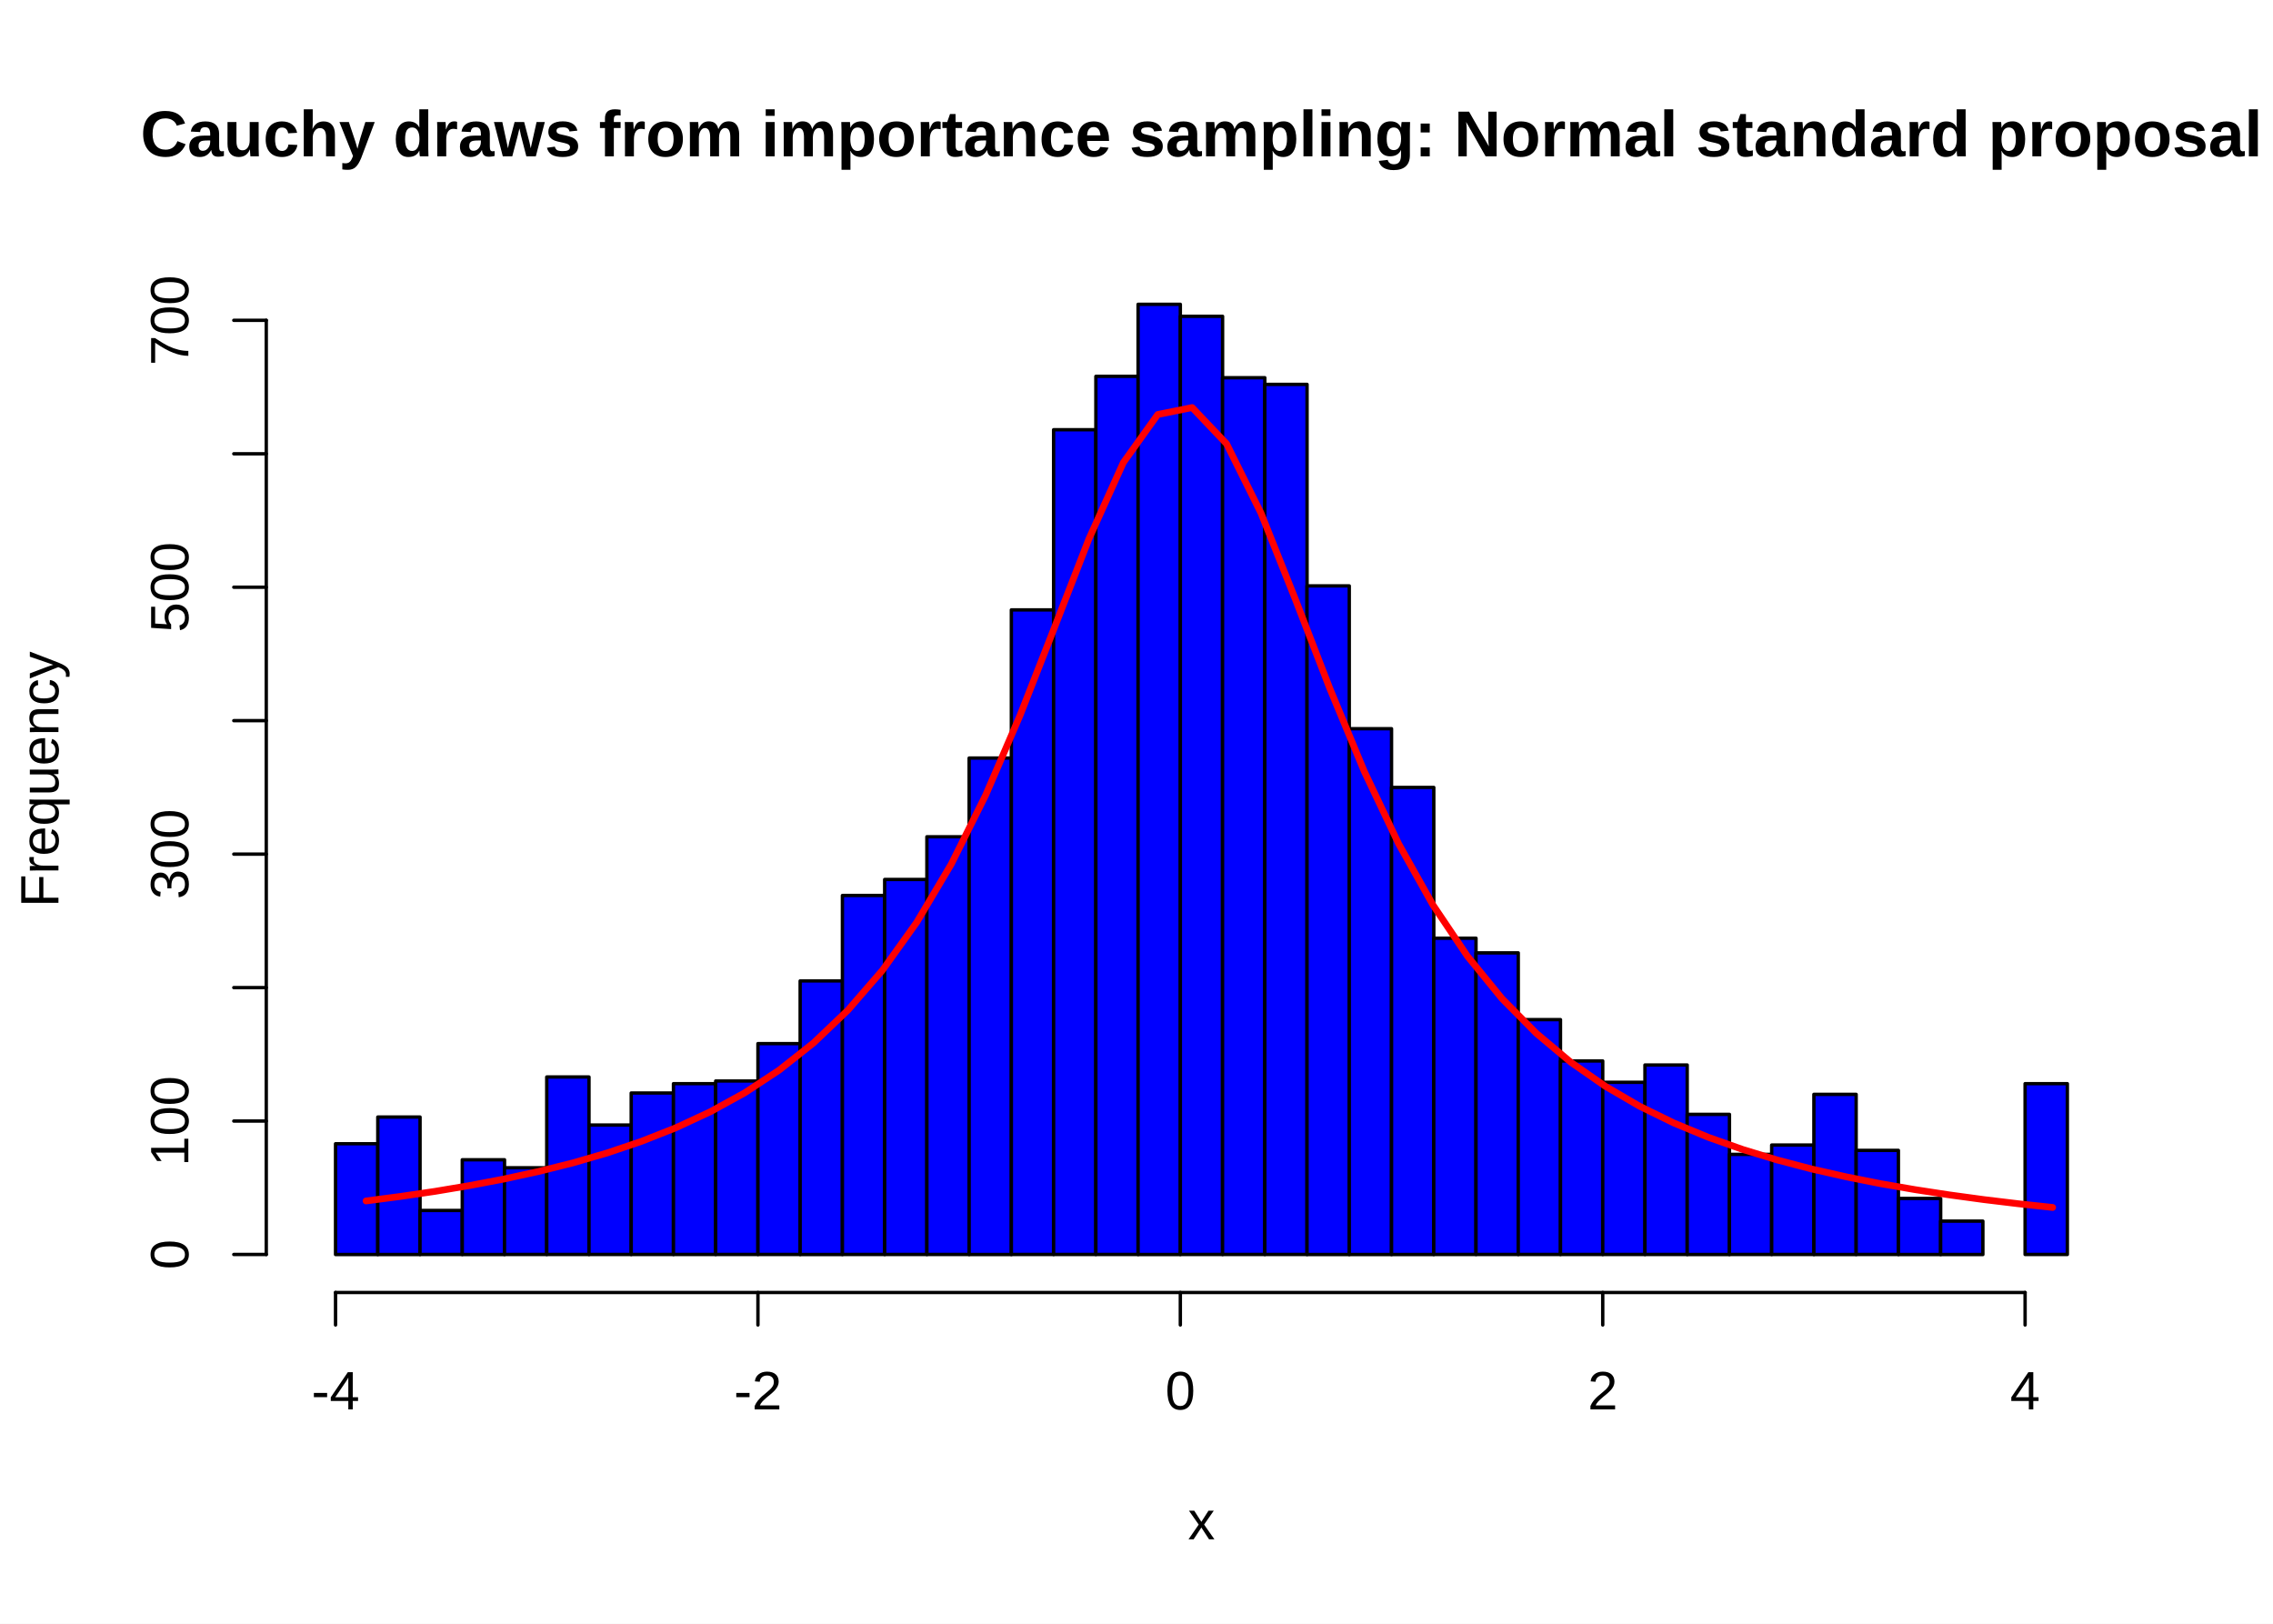
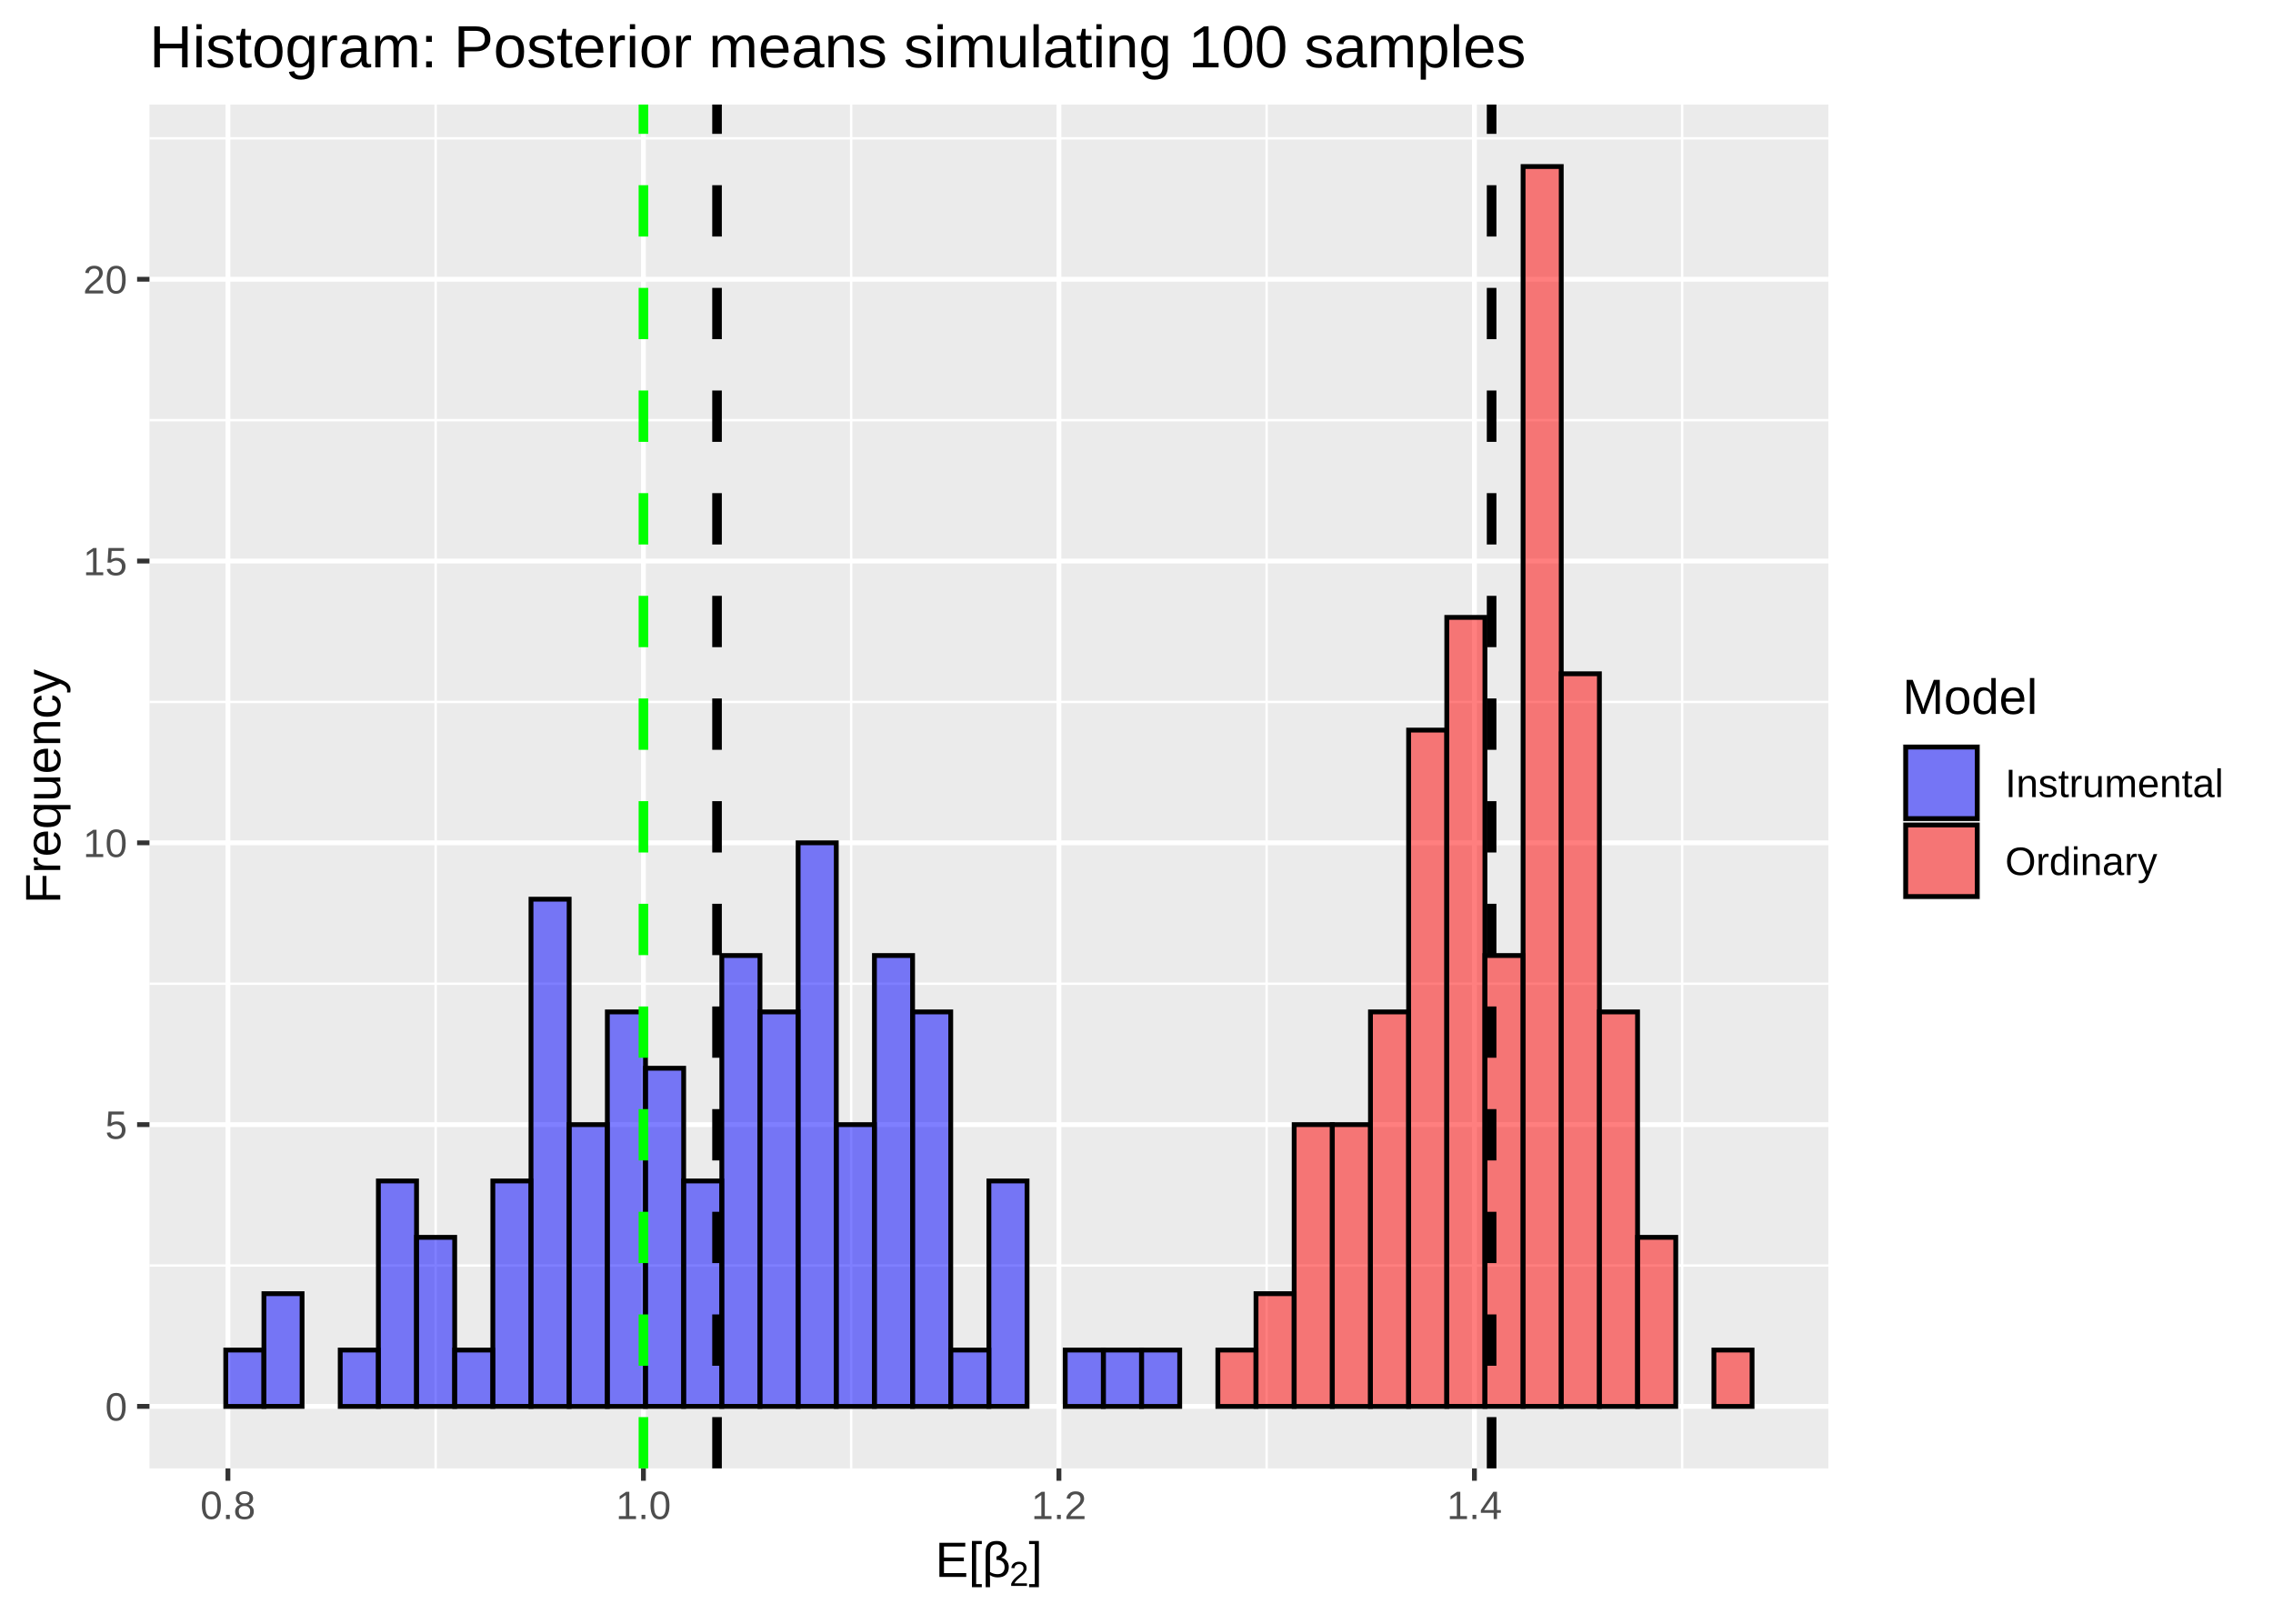
<svg xmlns="http://www.w3.org/2000/svg" class="svglite" width="504.00pt" height="360.00pt" viewBox="0 0 504.00 360.00">
  <defs>
    <style type="text/css">
    .svglite line, .svglite polyline, .svglite polygon, .svglite path, .svglite rect, .svglite circle {
      fill: none;
      stroke: #000000;
      stroke-linecap: round;
      stroke-linejoin: round;
      stroke-miterlimit: 10.00;
    }
    .svglite text {
      white-space: pre;
    }
  </style>
  </defs>
  <rect width="100%" height="100%" style="stroke: none; fill: #FFFFFF;" />
  <defs>
    <clipPath id="cpMC4wMHw1MDQuMDB8MC4wMHwzNjAuMDA=">
      <rect x="0.00" y="0.00" width="504.00" height="360.00" />
    </clipPath>
  </defs>
  <g clip-path="url(#cpMC4wMHw1MDQuMDB8MC4wMHwzNjAuMDA=)">
-     <text x="266.40" y="34.67" text-anchor="middle" style="font-size: 14.40px; font-weight: bold; font-family: &quot;Arial&quot;;" textLength="470.25px" lengthAdjust="spacingAndGlyphs">Cauchy draws from importance sampling: Normal standard proposal</text>
-     <text x="266.40" y="341.28" text-anchor="middle" style="font-size: 12.00px; font-family: &quot;Arial&quot;;" textLength="6.00px" lengthAdjust="spacingAndGlyphs">x</text>
-     <text transform="translate(12.96,172.80) rotate(-90)" text-anchor="middle" style="font-size: 12.00px; font-family: &quot;Arial&quot;;" textLength="56.71px" lengthAdjust="spacingAndGlyphs">Frequency</text>
-     <line x1="74.40" y1="286.56" x2="449.03" y2="286.56" style="stroke-width: 0.75;" />
-     <line x1="74.40" y1="286.56" x2="74.40" y2="293.76" style="stroke-width: 0.75;" />
-     <line x1="168.06" y1="286.56" x2="168.06" y2="293.76" style="stroke-width: 0.75;" />
-     <line x1="261.72" y1="286.56" x2="261.72" y2="293.76" style="stroke-width: 0.75;" />
-     <line x1="355.38" y1="286.56" x2="355.38" y2="293.76" style="stroke-width: 0.75;" />
-     <line x1="449.03" y1="286.56" x2="449.03" y2="293.76" style="stroke-width: 0.75;" />
-     <text x="74.40" y="312.48" text-anchor="middle" style="font-size: 12.00px; font-family: &quot;Arial&quot;;" textLength="10.67px" lengthAdjust="spacingAndGlyphs">-4</text>
-     <text x="168.06" y="312.48" text-anchor="middle" style="font-size: 12.00px; font-family: &quot;Arial&quot;;" textLength="10.67px" lengthAdjust="spacingAndGlyphs">-2</text>
-     <text x="261.72" y="312.48" text-anchor="middle" style="font-size: 12.00px; font-family: &quot;Arial&quot;;" textLength="6.67px" lengthAdjust="spacingAndGlyphs">0</text>
-     <text x="355.38" y="312.48" text-anchor="middle" style="font-size: 12.00px; font-family: &quot;Arial&quot;;" textLength="6.67px" lengthAdjust="spacingAndGlyphs">2</text>
-     <text x="449.03" y="312.48" text-anchor="middle" style="font-size: 12.00px; font-family: &quot;Arial&quot;;" textLength="6.67px" lengthAdjust="spacingAndGlyphs">4</text>
-     <line x1="59.04" y1="278.13" x2="59.04" y2="71.02" style="stroke-width: 0.75;" />
-     <line x1="59.04" y1="278.13" x2="51.84" y2="278.13" style="stroke-width: 0.75;" />
-     <line x1="59.04" y1="248.55" x2="51.84" y2="248.55" style="stroke-width: 0.75;" />
-     <line x1="59.04" y1="218.96" x2="51.84" y2="218.96" style="stroke-width: 0.75;" />
-     <line x1="59.04" y1="189.37" x2="51.84" y2="189.37" style="stroke-width: 0.75;" />
-     <line x1="59.04" y1="159.78" x2="51.84" y2="159.78" style="stroke-width: 0.75;" />
-     <line x1="59.04" y1="130.19" x2="51.84" y2="130.19" style="stroke-width: 0.75;" />
-     <line x1="59.04" y1="100.61" x2="51.84" y2="100.61" style="stroke-width: 0.75;" />
-     <line x1="59.04" y1="71.02" x2="51.84" y2="71.02" style="stroke-width: 0.75;" />
-     <text transform="translate(41.76,278.13) rotate(-90)" text-anchor="middle" style="font-size: 12.00px; font-family: &quot;Arial&quot;;" textLength="6.67px" lengthAdjust="spacingAndGlyphs">0</text>
-     <text transform="translate(41.76,248.55) rotate(-90)" text-anchor="middle" style="font-size: 12.00px; font-family: &quot;Arial&quot;;" textLength="20.02px" lengthAdjust="spacingAndGlyphs">100</text>
-     <text transform="translate(41.76,189.37) rotate(-90)" text-anchor="middle" style="font-size: 12.00px; font-family: &quot;Arial&quot;;" textLength="20.02px" lengthAdjust="spacingAndGlyphs">300</text>
-     <text transform="translate(41.76,130.19) rotate(-90)" text-anchor="middle" style="font-size: 12.00px; font-family: &quot;Arial&quot;;" textLength="20.02px" lengthAdjust="spacingAndGlyphs">500</text>
-     <text transform="translate(41.76,71.02) rotate(-90)" text-anchor="middle" style="font-size: 12.00px; font-family: &quot;Arial&quot;;" textLength="20.02px" lengthAdjust="spacingAndGlyphs">700</text>
+     <rect x="0.00" y="0.00" width="504.00" height="360.00" style="stroke-width: 1.07; stroke: #FFFFFF; fill: #FFFFFF;" />
  </g>
  <defs>
-     <clipPath id="cpNTkuMDR8NDczLjc2fDU5LjA0fDI4Ni41Ng==">
-       <rect x="59.04" y="59.04" width="414.72" height="227.52" />
+     <clipPath id="cpMzMuMTR8NDA1LjQxfDIzLjE4fDMyNS41Ng==">
+       <rect x="33.14" y="23.18" width="372.27" height="302.38" />
    </clipPath>
  </defs>
-   <g clip-path="url(#cpNTkuMDR8NDczLjc2fDU5LjA0fDI4Ni41Ng==)">
-     <rect x="74.40" y="253.58" width="9.37" height="24.56" style="stroke-width: 0.75; fill: #0000FF;" />
-     <rect x="83.77" y="247.66" width="9.37" height="30.48" style="stroke-width: 0.75; fill: #0000FF;" />
-     <rect x="93.13" y="268.37" width="9.37" height="9.76" style="stroke-width: 0.75; fill: #0000FF;" />
-     <rect x="102.50" y="257.13" width="9.37" height="21.01" style="stroke-width: 0.75; fill: #0000FF;" />
-     <rect x="111.86" y="258.90" width="9.37" height="19.23" style="stroke-width: 0.75; fill: #0000FF;" />
-     <rect x="121.23" y="238.78" width="9.37" height="39.35" style="stroke-width: 0.75; fill: #0000FF;" />
-     <rect x="130.60" y="249.43" width="9.37" height="28.70" style="stroke-width: 0.75; fill: #0000FF;" />
-     <rect x="139.96" y="242.33" width="9.37" height="35.80" style="stroke-width: 0.75; fill: #0000FF;" />
-     <rect x="149.33" y="240.26" width="9.37" height="37.87" style="stroke-width: 0.75; fill: #0000FF;" />
-     <rect x="158.69" y="239.67" width="9.37" height="38.46" style="stroke-width: 0.75; fill: #0000FF;" />
-     <rect x="168.06" y="231.38" width="9.37" height="46.75" style="stroke-width: 0.75; fill: #0000FF;" />
-     <rect x="177.42" y="217.48" width="9.37" height="60.66" style="stroke-width: 0.75; fill: #0000FF;" />
-     <rect x="186.79" y="198.54" width="9.37" height="79.59" style="stroke-width: 0.75; fill: #0000FF;" />
-     <rect x="196.16" y="194.99" width="9.37" height="83.14" style="stroke-width: 0.75; fill: #0000FF;" />
-     <rect x="205.52" y="185.52" width="9.37" height="92.61" style="stroke-width: 0.75; fill: #0000FF;" />
-     <rect x="214.89" y="168.07" width="9.37" height="110.07" style="stroke-width: 0.75; fill: #0000FF;" />
-     <rect x="224.25" y="135.22" width="9.37" height="142.91" style="stroke-width: 0.75; fill: #0000FF;" />
-     <rect x="233.62" y="95.28" width="9.37" height="182.85" style="stroke-width: 0.75; fill: #0000FF;" />
-     <rect x="242.99" y="83.44" width="9.37" height="194.69" style="stroke-width: 0.75; fill: #0000FF;" />
-     <rect x="252.35" y="67.47" width="9.37" height="210.67" style="stroke-width: 0.75; fill: #0000FF;" />
-     <rect x="261.72" y="70.13" width="9.37" height="208.00" style="stroke-width: 0.75; fill: #0000FF;" />
-     <rect x="271.08" y="83.74" width="9.37" height="194.39" style="stroke-width: 0.75; fill: #0000FF;" />
-     <rect x="280.45" y="85.22" width="9.37" height="192.91" style="stroke-width: 0.75; fill: #0000FF;" />
-     <rect x="289.81" y="129.90" width="9.37" height="148.24" style="stroke-width: 0.75; fill: #0000FF;" />
-     <rect x="299.18" y="161.56" width="9.37" height="116.58" style="stroke-width: 0.75; fill: #0000FF;" />
-     <rect x="308.55" y="174.58" width="9.37" height="103.56" style="stroke-width: 0.75; fill: #0000FF;" />
-     <rect x="317.91" y="208.01" width="9.37" height="70.12" style="stroke-width: 0.75; fill: #0000FF;" />
-     <rect x="327.28" y="211.26" width="9.37" height="66.87" style="stroke-width: 0.75; fill: #0000FF;" />
-     <rect x="336.64" y="226.06" width="9.37" height="52.07" style="stroke-width: 0.75; fill: #0000FF;" />
-     <rect x="346.01" y="235.23" width="9.37" height="42.90" style="stroke-width: 0.75; fill: #0000FF;" />
-     <rect x="355.38" y="239.96" width="9.37" height="38.17" style="stroke-width: 0.75; fill: #0000FF;" />
-     <rect x="364.74" y="236.12" width="9.37" height="42.01" style="stroke-width: 0.75; fill: #0000FF;" />
-     <rect x="374.11" y="247.07" width="9.37" height="31.07" style="stroke-width: 0.75; fill: #0000FF;" />
-     <rect x="383.47" y="255.94" width="9.37" height="22.19" style="stroke-width: 0.75; fill: #0000FF;" />
-     <rect x="392.84" y="253.87" width="9.37" height="24.26" style="stroke-width: 0.75; fill: #0000FF;" />
-     <rect x="402.20" y="242.63" width="9.37" height="35.51" style="stroke-width: 0.75; fill: #0000FF;" />
-     <rect x="411.57" y="255.05" width="9.37" height="23.08" style="stroke-width: 0.75; fill: #0000FF;" />
-     <rect x="420.94" y="265.71" width="9.37" height="12.43" style="stroke-width: 0.75; fill: #0000FF;" />
-     <rect x="430.30" y="270.74" width="9.37" height="7.40" style="stroke-width: 0.75; fill: #0000FF;" />
-     <rect x="439.67" y="278.13" width="9.37" height="0.00" style="stroke-width: 0.75; fill: #0000FF;" />
-     <rect x="449.03" y="240.26" width="9.37" height="37.87" style="stroke-width: 0.75; fill: #0000FF;" />
-     <polyline points="81.17,266.26 88.81,265.26 96.44,264.14 104.07,262.86 111.70,261.41 119.33,259.75 126.97,257.84 134.60,255.63 142.23,253.05 149.86,250.04 157.49,246.49 165.13,242.29 172.76,237.26 180.39,231.23 188.02,223.95 195.65,215.14 203.28,204.47 210.92,191.60 218.55,176.30 226.18,158.60 233.81,139.13 241.44,119.50 249.08,102.56 256.71,91.90 264.34,90.36 271.97,98.39 279.60,113.75 287.24,132.90 294.87,152.65 302.50,171.01 310.13,187.09 317.76,200.69 325.40,212.02 333.03,221.38 340.66,229.10 348.29,235.50 355.92,240.81 363.55,245.26 371.19,249.00 378.82,252.16 386.45,254.86 394.08,257.18 401.71,259.18 409.35,260.91 416.98,262.43 424.61,263.75 432.24,264.92 439.87,265.96 447.51,266.88 455.14,267.70 " style="stroke-width: 1.50; stroke: #FF0000;" />
+   <g clip-path="url(#cpMzMuMTR8NDA1LjQxfDIzLjE4fDMyNS41Ng==)">
+     <rect x="33.14" y="23.18" width="372.27" height="302.38" style="stroke-width: 1.07; stroke: none; fill: #EBEBEB;" />
+     <polyline points="33.14,280.58 405.41,280.58 " style="stroke-width: 0.53; stroke: #FFFFFF; stroke-linecap: butt;" />
+     <polyline points="33.14,218.10 405.41,218.10 " style="stroke-width: 0.53; stroke: #FFFFFF; stroke-linecap: butt;" />
+     <polyline points="33.14,155.63 405.41,155.63 " style="stroke-width: 0.53; stroke: #FFFFFF; stroke-linecap: butt;" />
+     <polyline points="33.14,93.15 405.41,93.15 " style="stroke-width: 0.53; stroke: #FFFFFF; stroke-linecap: butt;" />
+     <polyline points="33.14,30.67 405.41,30.67 " style="stroke-width: 0.53; stroke: #FFFFFF; stroke-linecap: butt;" />
+     <polyline points="96.60,325.56 96.60,23.18 " style="stroke-width: 0.53; stroke: #FFFFFF; stroke-linecap: butt;" />
+     <polyline points="188.73,325.56 188.73,23.18 " style="stroke-width: 0.53; stroke: #FFFFFF; stroke-linecap: butt;" />
+     <polyline points="280.86,325.56 280.86,23.18 " style="stroke-width: 0.53; stroke: #FFFFFF; stroke-linecap: butt;" />
+     <polyline points="372.99,325.56 372.99,23.18 " style="stroke-width: 0.53; stroke: #FFFFFF; stroke-linecap: butt;" />
+     <polyline points="33.14,311.81 405.41,311.81 " style="stroke-width: 1.07; stroke: #FFFFFF; stroke-linecap: butt;" />
+     <polyline points="33.14,249.34 405.41,249.34 " style="stroke-width: 1.07; stroke: #FFFFFF; stroke-linecap: butt;" />
+     <polyline points="33.14,186.86 405.41,186.86 " style="stroke-width: 1.07; stroke: #FFFFFF; stroke-linecap: butt;" />
+     <polyline points="33.14,124.39 405.41,124.39 " style="stroke-width: 1.07; stroke: #FFFFFF; stroke-linecap: butt;" />
+     <polyline points="33.14,61.91 405.41,61.91 " style="stroke-width: 1.07; stroke: #FFFFFF; stroke-linecap: butt;" />
+     <polyline points="50.54,325.56 50.54,23.18 " style="stroke-width: 1.07; stroke: #FFFFFF; stroke-linecap: butt;" />
+     <polyline points="142.67,325.56 142.67,23.18 " style="stroke-width: 1.07; stroke: #FFFFFF; stroke-linecap: butt;" />
+     <polyline points="234.80,325.56 234.80,23.18 " style="stroke-width: 1.07; stroke: #FFFFFF; stroke-linecap: butt;" />
+     <polyline points="326.93,325.56 326.93,23.18 " style="stroke-width: 1.07; stroke: #FFFFFF; stroke-linecap: butt;" />
+     <rect x="50.06" y="299.32" width="8.46" height="12.50" style="stroke-width: 1.07; stroke-linecap: butt; stroke-linejoin: miter; fill: #0000FF; fill-opacity: 0.50;" />
+     <rect x="58.52" y="286.82" width="8.46" height="24.99" style="stroke-width: 1.07; stroke-linecap: butt; stroke-linejoin: miter; fill: #0000FF; fill-opacity: 0.50;" />
+     <rect x="66.98" y="311.81" width="8.46" height="0.00" style="stroke-width: 1.07; stroke-linecap: butt; stroke-linejoin: miter; fill: #0000FF; fill-opacity: 0.50;" />
+     <rect x="75.44" y="299.32" width="8.46" height="12.50" style="stroke-width: 1.07; stroke-linecap: butt; stroke-linejoin: miter; fill: #0000FF; fill-opacity: 0.50;" />
+     <rect x="83.90" y="261.83" width="8.46" height="49.98" style="stroke-width: 1.07; stroke-linecap: butt; stroke-linejoin: miter; fill: #0000FF; fill-opacity: 0.50;" />
+     <rect x="92.36" y="274.33" width="8.46" height="37.49" style="stroke-width: 1.07; stroke-linecap: butt; stroke-linejoin: miter; fill: #0000FF; fill-opacity: 0.50;" />
+     <rect x="100.82" y="299.32" width="8.46" height="12.50" style="stroke-width: 1.07; stroke-linecap: butt; stroke-linejoin: miter; fill: #0000FF; fill-opacity: 0.50;" />
+     <rect x="109.28" y="261.83" width="8.46" height="49.98" style="stroke-width: 1.07; stroke-linecap: butt; stroke-linejoin: miter; fill: #0000FF; fill-opacity: 0.50;" />
+     <rect x="117.74" y="199.36" width="8.46" height="112.46" style="stroke-width: 1.07; stroke-linecap: butt; stroke-linejoin: miter; fill: #0000FF; fill-opacity: 0.50;" />
+     <rect x="126.21" y="249.34" width="8.46" height="62.48" style="stroke-width: 1.07; stroke-linecap: butt; stroke-linejoin: miter; fill: #0000FF; fill-opacity: 0.50;" />
+     <rect x="134.67" y="224.35" width="8.46" height="87.47" style="stroke-width: 1.07; stroke-linecap: butt; stroke-linejoin: miter; fill: #0000FF; fill-opacity: 0.50;" />
+     <rect x="143.13" y="236.84" width="8.46" height="74.97" style="stroke-width: 1.07; stroke-linecap: butt; stroke-linejoin: miter; fill: #0000FF; fill-opacity: 0.50;" />
+     <rect x="151.59" y="261.83" width="8.46" height="49.98" style="stroke-width: 1.07; stroke-linecap: butt; stroke-linejoin: miter; fill: #0000FF; fill-opacity: 0.50;" />
+     <rect x="160.05" y="211.85" width="8.46" height="99.96" style="stroke-width: 1.07; stroke-linecap: butt; stroke-linejoin: miter; fill: #0000FF; fill-opacity: 0.50;" />
+     <rect x="168.51" y="224.35" width="8.46" height="87.47" style="stroke-width: 1.07; stroke-linecap: butt; stroke-linejoin: miter; fill: #0000FF; fill-opacity: 0.50;" />
+     <rect x="176.97" y="186.86" width="8.46" height="124.95" style="stroke-width: 1.07; stroke-linecap: butt; stroke-linejoin: miter; fill: #0000FF; fill-opacity: 0.50;" />
+     <rect x="185.43" y="249.34" width="8.46" height="62.48" style="stroke-width: 1.07; stroke-linecap: butt; stroke-linejoin: miter; fill: #0000FF; fill-opacity: 0.50;" />
+     <rect x="193.89" y="211.85" width="8.46" height="99.96" style="stroke-width: 1.07; stroke-linecap: butt; stroke-linejoin: miter; fill: #0000FF; fill-opacity: 0.50;" />
+     <rect x="202.35" y="224.35" width="8.46" height="87.47" style="stroke-width: 1.07; stroke-linecap: butt; stroke-linejoin: miter; fill: #0000FF; fill-opacity: 0.50;" />
+     <rect x="210.81" y="299.32" width="8.46" height="12.50" style="stroke-width: 1.07; stroke-linecap: butt; stroke-linejoin: miter; fill: #0000FF; fill-opacity: 0.50;" />
+     <rect x="219.27" y="261.83" width="8.46" height="49.98" style="stroke-width: 1.07; stroke-linecap: butt; stroke-linejoin: miter; fill: #0000FF; fill-opacity: 0.50;" />
+     <rect x="227.73" y="311.81" width="8.46" height="0.00" style="stroke-width: 1.07; stroke-linecap: butt; stroke-linejoin: miter; fill: #0000FF; fill-opacity: 0.50;" />
+     <rect x="236.19" y="299.32" width="8.46" height="12.50" style="stroke-width: 1.07; stroke-linecap: butt; stroke-linejoin: miter; fill: #0000FF; fill-opacity: 0.50;" />
+     <rect x="244.66" y="299.32" width="8.46" height="12.50" style="stroke-width: 1.07; stroke-linecap: butt; stroke-linejoin: miter; fill: #0000FF; fill-opacity: 0.50;" />
+     <rect x="253.12" y="299.32" width="8.46" height="12.50" style="stroke-width: 1.07; stroke-linecap: butt; stroke-linejoin: miter; fill: #0000FF; fill-opacity: 0.50;" />
+     <rect x="261.58" y="311.81" width="8.46" height="0.00" style="stroke-width: 1.07; stroke-linecap: butt; stroke-linejoin: miter; fill: #0000FF; fill-opacity: 0.50;" />
+     <rect x="270.04" y="311.81" width="8.46" height="0.00" style="stroke-width: 1.07; stroke-linecap: butt; stroke-linejoin: miter; fill: #0000FF; fill-opacity: 0.50;" />
+     <rect x="278.50" y="311.81" width="8.46" height="0.00" style="stroke-width: 1.07; stroke-linecap: butt; stroke-linejoin: miter; fill: #0000FF; fill-opacity: 0.50;" />
+     <rect x="286.96" y="311.81" width="8.46" height="0.00" style="stroke-width: 1.07; stroke-linecap: butt; stroke-linejoin: miter; fill: #0000FF; fill-opacity: 0.50;" />
+     <rect x="295.42" y="311.81" width="8.46" height="0.00" style="stroke-width: 1.07; stroke-linecap: butt; stroke-linejoin: miter; fill: #0000FF; fill-opacity: 0.50;" />
+     <rect x="303.88" y="311.81" width="8.46" height="0.00" style="stroke-width: 1.07; stroke-linecap: butt; stroke-linejoin: miter; fill: #0000FF; fill-opacity: 0.50;" />
+     <rect x="312.34" y="311.81" width="8.46" height="0.00" style="stroke-width: 1.07; stroke-linecap: butt; stroke-linejoin: miter; fill: #0000FF; fill-opacity: 0.50;" />
+     <rect x="320.80" y="311.81" width="8.46" height="0.00" style="stroke-width: 1.07; stroke-linecap: butt; stroke-linejoin: miter; fill: #0000FF; fill-opacity: 0.50;" />
+     <rect x="329.26" y="311.81" width="8.46" height="0.00" style="stroke-width: 1.07; stroke-linecap: butt; stroke-linejoin: miter; fill: #0000FF; fill-opacity: 0.50;" />
+     <rect x="337.72" y="311.81" width="8.46" height="0.00" style="stroke-width: 1.07; stroke-linecap: butt; stroke-linejoin: miter; fill: #0000FF; fill-opacity: 0.50;" />
+     <rect x="346.18" y="311.81" width="8.46" height="0.00" style="stroke-width: 1.07; stroke-linecap: butt; stroke-linejoin: miter; fill: #0000FF; fill-opacity: 0.50;" />
+     <rect x="354.64" y="311.81" width="8.46" height="0.00" style="stroke-width: 1.07; stroke-linecap: butt; stroke-linejoin: miter; fill: #0000FF; fill-opacity: 0.50;" />
+     <rect x="363.11" y="311.81" width="8.46" height="0.00" style="stroke-width: 1.07; stroke-linecap: butt; stroke-linejoin: miter; fill: #0000FF; fill-opacity: 0.50;" />
+     <rect x="371.57" y="311.81" width="8.46" height="0.00" style="stroke-width: 1.07; stroke-linecap: butt; stroke-linejoin: miter; fill: #0000FF; fill-opacity: 0.50;" />
+     <rect x="380.03" y="311.81" width="8.46" height="0.00" style="stroke-width: 1.07; stroke-linecap: butt; stroke-linejoin: miter; fill: #0000FF; fill-opacity: 0.50;" />
+     <rect x="50.06" y="311.81" width="8.46" height="0.00" style="stroke-width: 1.07; stroke-linecap: butt; stroke-linejoin: miter; fill: #FF0000; fill-opacity: 0.50;" />
+     <rect x="58.52" y="311.81" width="8.46" height="0.00" style="stroke-width: 1.07; stroke-linecap: butt; stroke-linejoin: miter; fill: #FF0000; fill-opacity: 0.50;" />
+     <rect x="66.98" y="311.81" width="8.46" height="0.00" style="stroke-width: 1.07; stroke-linecap: butt; stroke-linejoin: miter; fill: #FF0000; fill-opacity: 0.50;" />
+     <rect x="75.44" y="311.81" width="8.46" height="0.00" style="stroke-width: 1.07; stroke-linecap: butt; stroke-linejoin: miter; fill: #FF0000; fill-opacity: 0.50;" />
+     <rect x="83.90" y="311.81" width="8.46" height="0.00" style="stroke-width: 1.07; stroke-linecap: butt; stroke-linejoin: miter; fill: #FF0000; fill-opacity: 0.50;" />
+     <rect x="92.36" y="311.81" width="8.46" height="0.00" style="stroke-width: 1.07; stroke-linecap: butt; stroke-linejoin: miter; fill: #FF0000; fill-opacity: 0.50;" />
+     <rect x="100.82" y="311.81" width="8.46" height="0.00" style="stroke-width: 1.07; stroke-linecap: butt; stroke-linejoin: miter; fill: #FF0000; fill-opacity: 0.50;" />
+     <rect x="109.28" y="311.81" width="8.46" height="0.00" style="stroke-width: 1.07; stroke-linecap: butt; stroke-linejoin: miter; fill: #FF0000; fill-opacity: 0.50;" />
+     <rect x="117.74" y="311.81" width="8.46" height="0.00" style="stroke-width: 1.07; stroke-linecap: butt; stroke-linejoin: miter; fill: #FF0000; fill-opacity: 0.50;" />
+     <rect x="126.21" y="311.81" width="8.46" height="0.00" style="stroke-width: 1.07; stroke-linecap: butt; stroke-linejoin: miter; fill: #FF0000; fill-opacity: 0.50;" />
+     <rect x="134.67" y="311.81" width="8.46" height="0.00" style="stroke-width: 1.07; stroke-linecap: butt; stroke-linejoin: miter; fill: #FF0000; fill-opacity: 0.50;" />
+     <rect x="143.13" y="311.81" width="8.46" height="0.00" style="stroke-width: 1.07; stroke-linecap: butt; stroke-linejoin: miter; fill: #FF0000; fill-opacity: 0.50;" />
+     <rect x="151.59" y="311.81" width="8.46" height="0.00" style="stroke-width: 1.07; stroke-linecap: butt; stroke-linejoin: miter; fill: #FF0000; fill-opacity: 0.50;" />
+     <rect x="160.05" y="311.81" width="8.46" height="0.00" style="stroke-width: 1.07; stroke-linecap: butt; stroke-linejoin: miter; fill: #FF0000; fill-opacity: 0.50;" />
+     <rect x="168.51" y="311.81" width="8.46" height="0.00" style="stroke-width: 1.07; stroke-linecap: butt; stroke-linejoin: miter; fill: #FF0000; fill-opacity: 0.50;" />
+     <rect x="176.97" y="311.81" width="8.46" height="0.00" style="stroke-width: 1.07; stroke-linecap: butt; stroke-linejoin: miter; fill: #FF0000; fill-opacity: 0.50;" />
+     <rect x="185.43" y="311.81" width="8.46" height="0.00" style="stroke-width: 1.07; stroke-linecap: butt; stroke-linejoin: miter; fill: #FF0000; fill-opacity: 0.50;" />
+     <rect x="193.89" y="311.81" width="8.46" height="0.00" style="stroke-width: 1.07; stroke-linecap: butt; stroke-linejoin: miter; fill: #FF0000; fill-opacity: 0.50;" />
+     <rect x="202.35" y="311.81" width="8.46" height="0.00" style="stroke-width: 1.07; stroke-linecap: butt; stroke-linejoin: miter; fill: #FF0000; fill-opacity: 0.50;" />
+     <rect x="210.81" y="311.81" width="8.46" height="0.00" style="stroke-width: 1.07; stroke-linecap: butt; stroke-linejoin: miter; fill: #FF0000; fill-opacity: 0.50;" />
+     <rect x="219.27" y="311.81" width="8.46" height="0.00" style="stroke-width: 1.07; stroke-linecap: butt; stroke-linejoin: miter; fill: #FF0000; fill-opacity: 0.50;" />
+     <rect x="227.73" y="311.81" width="8.46" height="0.00" style="stroke-width: 1.07; stroke-linecap: butt; stroke-linejoin: miter; fill: #FF0000; fill-opacity: 0.50;" />
+     <rect x="236.19" y="311.81" width="8.46" height="0.00" style="stroke-width: 1.07; stroke-linecap: butt; stroke-linejoin: miter; fill: #FF0000; fill-opacity: 0.50;" />
+     <rect x="244.66" y="311.81" width="8.46" height="0.00" style="stroke-width: 1.07; stroke-linecap: butt; stroke-linejoin: miter; fill: #FF0000; fill-opacity: 0.50;" />
+     <rect x="253.12" y="311.81" width="8.46" height="0.00" style="stroke-width: 1.07; stroke-linecap: butt; stroke-linejoin: miter; fill: #FF0000; fill-opacity: 0.50;" />
+     <rect x="261.58" y="311.81" width="8.46" height="0.00" style="stroke-width: 1.07; stroke-linecap: butt; stroke-linejoin: miter; fill: #FF0000; fill-opacity: 0.50;" />
+     <rect x="270.04" y="299.32" width="8.46" height="12.50" style="stroke-width: 1.07; stroke-linecap: butt; stroke-linejoin: miter; fill: #FF0000; fill-opacity: 0.50;" />
+     <rect x="278.50" y="286.82" width="8.46" height="24.99" style="stroke-width: 1.07; stroke-linecap: butt; stroke-linejoin: miter; fill: #FF0000; fill-opacity: 0.50;" />
+     <rect x="286.96" y="249.34" width="8.46" height="62.48" style="stroke-width: 1.07; stroke-linecap: butt; stroke-linejoin: miter; fill: #FF0000; fill-opacity: 0.50;" />
+     <rect x="295.42" y="249.34" width="8.46" height="62.48" style="stroke-width: 1.07; stroke-linecap: butt; stroke-linejoin: miter; fill: #FF0000; fill-opacity: 0.50;" />
+     <rect x="303.88" y="224.35" width="8.46" height="87.47" style="stroke-width: 1.07; stroke-linecap: butt; stroke-linejoin: miter; fill: #FF0000; fill-opacity: 0.50;" />
+     <rect x="312.34" y="161.87" width="8.46" height="149.94" style="stroke-width: 1.07; stroke-linecap: butt; stroke-linejoin: miter; fill: #FF0000; fill-opacity: 0.50;" />
+     <rect x="320.80" y="136.88" width="8.46" height="174.93" style="stroke-width: 1.07; stroke-linecap: butt; stroke-linejoin: miter; fill: #FF0000; fill-opacity: 0.50;" />
+     <rect x="329.26" y="211.85" width="8.46" height="99.96" style="stroke-width: 1.07; stroke-linecap: butt; stroke-linejoin: miter; fill: #FF0000; fill-opacity: 0.50;" />
+     <rect x="337.72" y="36.92" width="8.46" height="274.89" style="stroke-width: 1.07; stroke-linecap: butt; stroke-linejoin: miter; fill: #FF0000; fill-opacity: 0.50;" />
+     <rect x="346.18" y="149.38" width="8.46" height="162.44" style="stroke-width: 1.07; stroke-linecap: butt; stroke-linejoin: miter; fill: #FF0000; fill-opacity: 0.50;" />
+     <rect x="354.64" y="224.35" width="8.46" height="87.47" style="stroke-width: 1.07; stroke-linecap: butt; stroke-linejoin: miter; fill: #FF0000; fill-opacity: 0.50;" />
+     <rect x="363.11" y="274.33" width="8.46" height="37.49" style="stroke-width: 1.07; stroke-linecap: butt; stroke-linejoin: miter; fill: #FF0000; fill-opacity: 0.50;" />
+     <rect x="371.57" y="311.81" width="8.46" height="0.00" style="stroke-width: 1.07; stroke-linecap: butt; stroke-linejoin: miter; fill: #FF0000; fill-opacity: 0.50;" />
+     <rect x="380.03" y="299.32" width="8.46" height="12.50" style="stroke-width: 1.07; stroke-linecap: butt; stroke-linejoin: miter; fill: #FF0000; fill-opacity: 0.50;" />
+     <line x1="330.74" y1="325.56" x2="330.74" y2="23.18" style="stroke-width: 2.13; stroke-dasharray: 11.38,11.38; stroke-linecap: butt;" />
+     <line x1="158.99" y1="325.56" x2="158.99" y2="23.18" style="stroke-width: 2.13; stroke-dasharray: 11.38,11.38; stroke-linecap: butt;" />
+     <line x1="142.67" y1="325.56" x2="142.67" y2="23.18" style="stroke-width: 2.13; stroke: #00FF00; stroke-dasharray: 11.38,11.38; stroke-linecap: butt;" />
+   </g>
+   <g clip-path="url(#cpMC4wMHw1MDQuMDB8MC4wMHwzNjAuMDA=)">
+     <text x="28.21" y="314.96" text-anchor="end" style="font-size: 8.80px;fill: #4D4D4D; font-family: &quot;Arial&quot;;" textLength="4.90px" lengthAdjust="spacingAndGlyphs">0</text>
+     <text x="28.21" y="252.49" text-anchor="end" style="font-size: 8.80px;fill: #4D4D4D; font-family: &quot;Arial&quot;;" textLength="4.90px" lengthAdjust="spacingAndGlyphs">5</text>
+     <text x="28.21" y="190.01" text-anchor="end" style="font-size: 8.80px;fill: #4D4D4D; font-family: &quot;Arial&quot;;" textLength="9.79px" lengthAdjust="spacingAndGlyphs">10</text>
+     <text x="28.21" y="127.54" text-anchor="end" style="font-size: 8.80px;fill: #4D4D4D; font-family: &quot;Arial&quot;;" textLength="9.79px" lengthAdjust="spacingAndGlyphs">15</text>
+     <text x="28.21" y="65.06" text-anchor="end" style="font-size: 8.80px;fill: #4D4D4D; font-family: &quot;Arial&quot;;" textLength="9.79px" lengthAdjust="spacingAndGlyphs">20</text>
+     <polyline points="30.40,311.81 33.14,311.81 " style="stroke-width: 1.07; stroke: #333333; stroke-linecap: butt;" />
+     <polyline points="30.40,249.34 33.14,249.34 " style="stroke-width: 1.07; stroke: #333333; stroke-linecap: butt;" />
+     <polyline points="30.40,186.86 33.14,186.86 " style="stroke-width: 1.07; stroke: #333333; stroke-linecap: butt;" />
+     <polyline points="30.40,124.39 33.14,124.39 " style="stroke-width: 1.07; stroke: #333333; stroke-linecap: butt;" />
+     <polyline points="30.40,61.91 33.14,61.91 " style="stroke-width: 1.07; stroke: #333333; stroke-linecap: butt;" />
+     <polyline points="50.54,328.30 50.54,325.56 " style="stroke-width: 1.07; stroke: #333333; stroke-linecap: butt;" />
+     <polyline points="142.67,328.30 142.67,325.56 " style="stroke-width: 1.07; stroke: #333333; stroke-linecap: butt;" />
+     <polyline points="234.80,328.30 234.80,325.56 " style="stroke-width: 1.07; stroke: #333333; stroke-linecap: butt;" />
+     <polyline points="326.93,328.30 326.93,325.56 " style="stroke-width: 1.07; stroke: #333333; stroke-linecap: butt;" />
+     <text x="50.54" y="336.79" text-anchor="middle" style="font-size: 8.80px;fill: #4D4D4D; font-family: &quot;Arial&quot;;" textLength="12.24px" lengthAdjust="spacingAndGlyphs">0.8</text>
+     <text x="142.67" y="336.79" text-anchor="middle" style="font-size: 8.80px;fill: #4D4D4D; font-family: &quot;Arial&quot;;" textLength="12.24px" lengthAdjust="spacingAndGlyphs">1.0</text>
+     <text x="234.80" y="336.79" text-anchor="middle" style="font-size: 8.80px;fill: #4D4D4D; font-family: &quot;Arial&quot;;" textLength="12.24px" lengthAdjust="spacingAndGlyphs">1.2</text>
+     <text x="326.93" y="336.79" text-anchor="middle" style="font-size: 8.80px;fill: #4D4D4D; font-family: &quot;Arial&quot;;" textLength="12.24px" lengthAdjust="spacingAndGlyphs">1.4</text>
+     <text x="207.39" y="349.62" style="font-size: 11.00px; font-family: &quot;Arial&quot;;" textLength="7.34px" lengthAdjust="spacingAndGlyphs">E</text>
+     <text x="214.73" y="349.62" style="font-size: 11.00px; font-family: &quot;Arial&quot;;" textLength="3.06px" lengthAdjust="spacingAndGlyphs">[</text>
+     <text x="217.79" y="349.62" style="font-size: 11.00px; font-family: &quot;Arial&quot;;" textLength="6.03px" lengthAdjust="spacingAndGlyphs">β</text>
+     <text x="223.82" y="351.62" style="font-size: 7.70px; font-family: &quot;Arial&quot;;" textLength="4.28px" lengthAdjust="spacingAndGlyphs">2</text>
+     <text x="228.09" y="349.62" style="font-size: 11.00px; font-family: &quot;Arial&quot;;" textLength="3.06px" lengthAdjust="spacingAndGlyphs">]</text>
+     <text transform="translate(13.36,174.37) rotate(-90)" text-anchor="middle" style="font-size: 11.00px; font-family: &quot;Arial&quot;;" textLength="51.98px" lengthAdjust="spacingAndGlyphs">Frequency</text>
+     <rect x="416.37" y="143.77" width="82.15" height="61.19" style="stroke-width: 1.07; stroke: none; fill: #FFFFFF;" />
+     <text x="421.85" y="158.29" style="font-size: 11.00px; font-family: &quot;Arial&quot;;" textLength="29.97px" lengthAdjust="spacingAndGlyphs">Model</text>
+     <rect x="421.85" y="164.93" width="17.28" height="17.28" style="stroke-width: 1.07; stroke: none; fill: #EBEBEB;" />
+     <rect x="422.56" y="165.63" width="15.86" height="15.86" style="stroke-width: 1.07; stroke-linecap: butt; stroke-linejoin: miter; fill: #0000FF; fill-opacity: 0.50;" />
+     <rect x="421.85" y="182.21" width="17.28" height="17.28" style="stroke-width: 1.07; stroke: none; fill: #EBEBEB;" />
+     <rect x="422.56" y="182.91" width="15.86" height="15.86" style="stroke-width: 1.07; stroke-linecap: butt; stroke-linejoin: miter; fill: #FF0000; fill-opacity: 0.50;" />
+     <text x="444.61" y="176.72" style="font-size: 8.80px; font-family: &quot;Arial&quot;;" textLength="48.43px" lengthAdjust="spacingAndGlyphs">Instrumental</text>
+     <text x="444.61" y="194.00" style="font-size: 8.80px; font-family: &quot;Arial&quot;;" textLength="33.75px" lengthAdjust="spacingAndGlyphs">Ordinary</text>
+     <text x="33.14" y="14.93" style="font-size: 13.20px; font-family: &quot;Arial&quot;;" textLength="304.98px" lengthAdjust="spacingAndGlyphs">Histogram: Posterior means simulating 100 samples</text>
  </g>
</svg>
